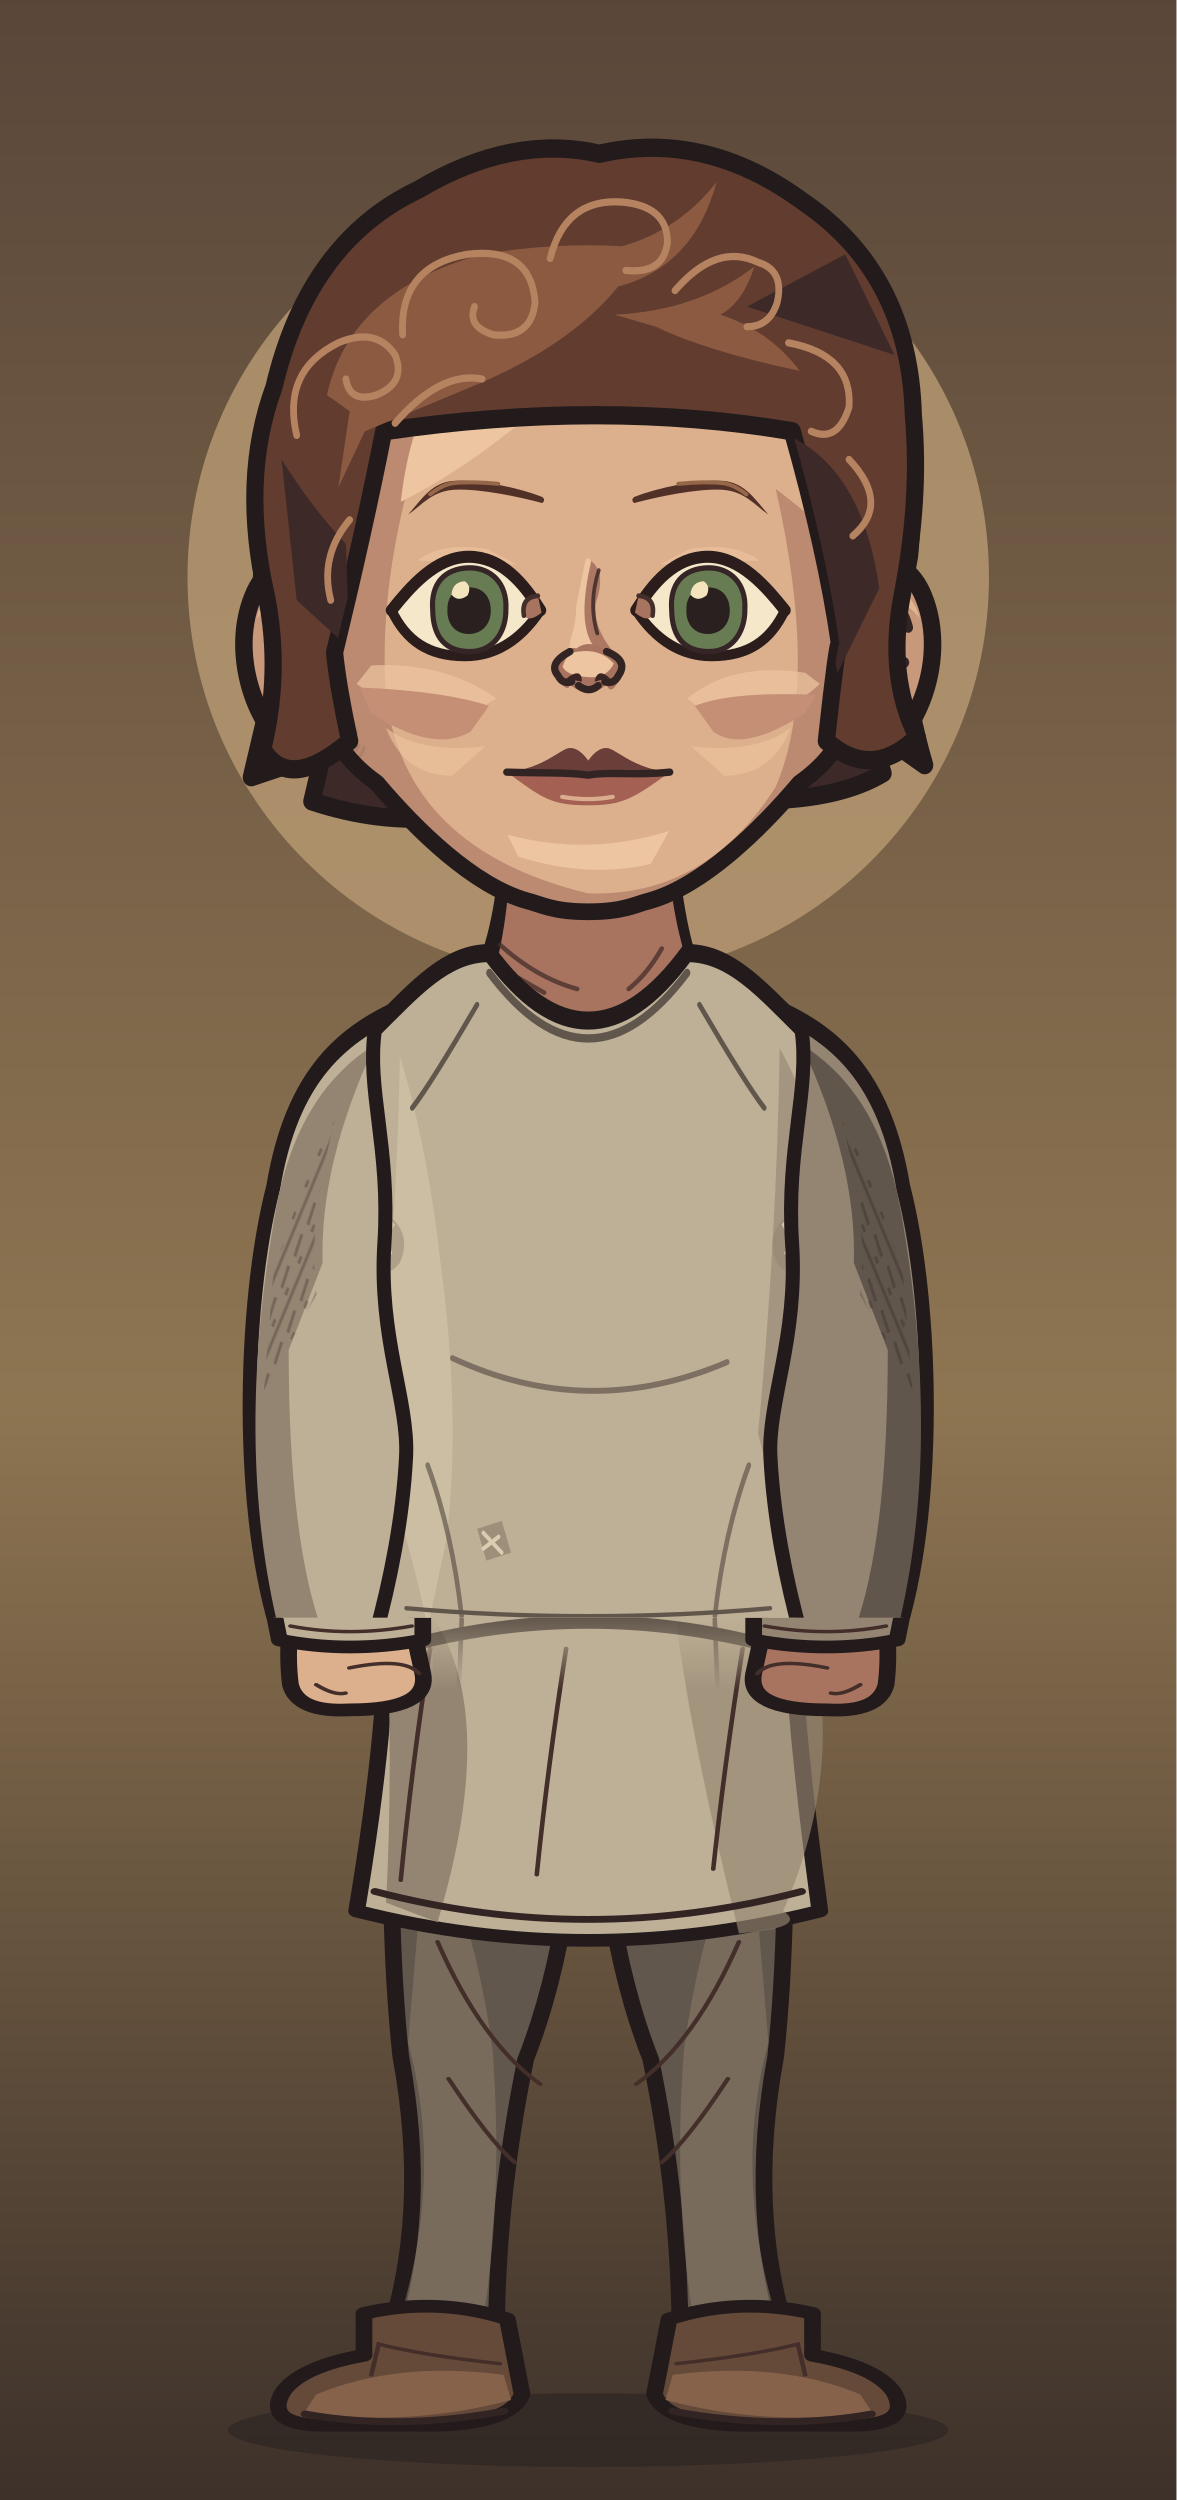
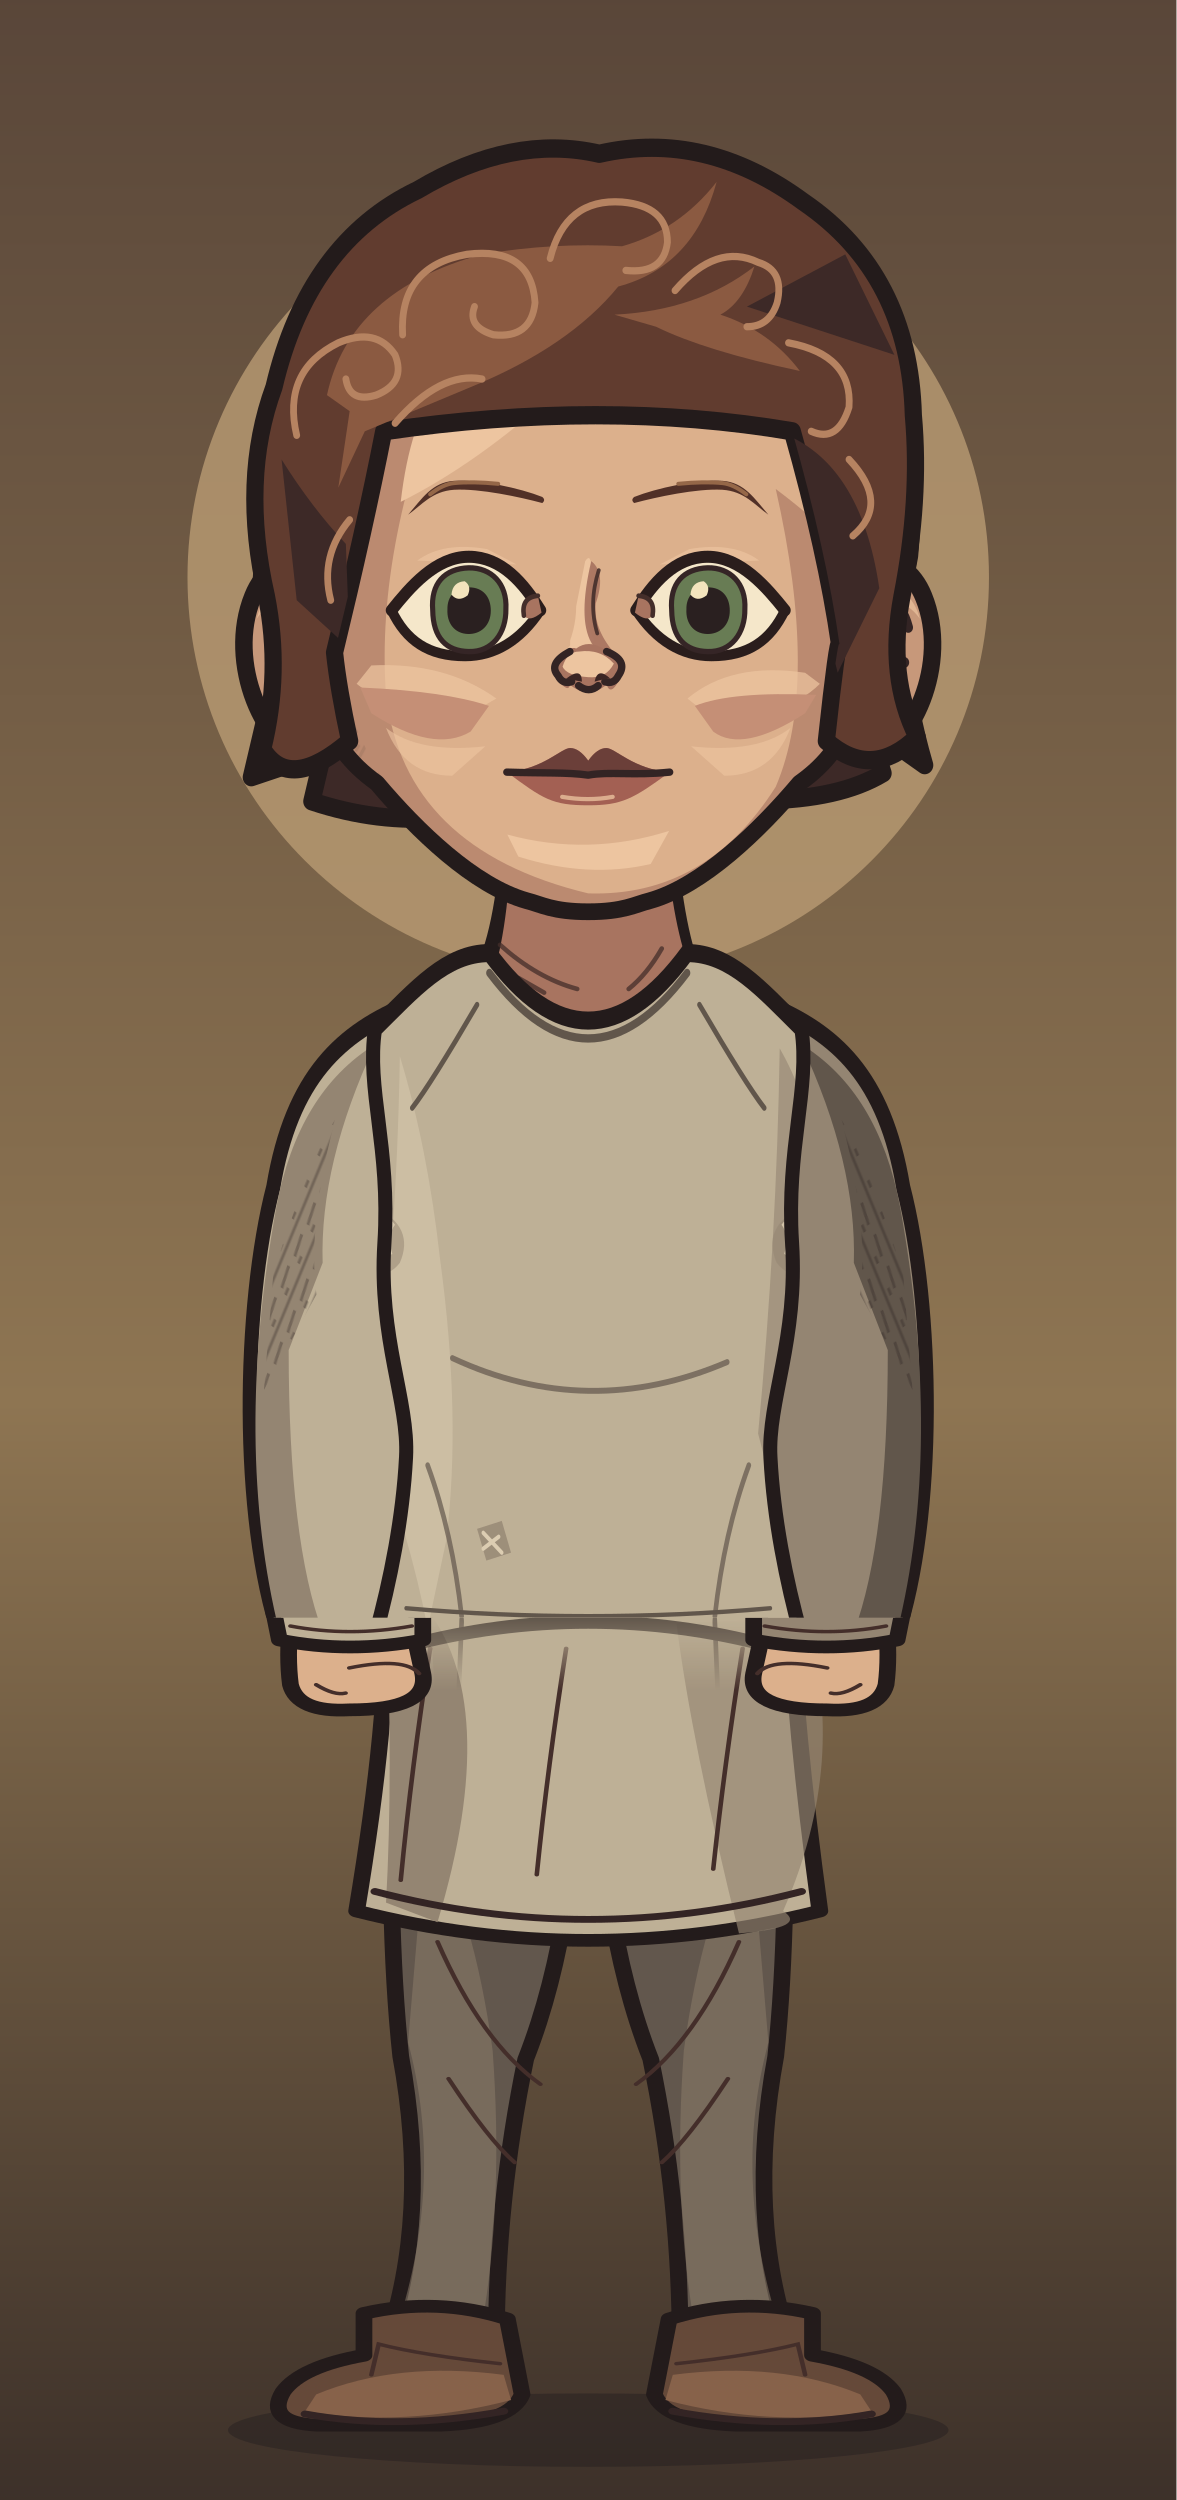
<svg xmlns="http://www.w3.org/2000/svg" xmlns:xlink="http://www.w3.org/1999/xlink" aria-labelledby="title" width="320" height="680" viewBox="0 0 320 680" role="img">
  <defs>
    <style>
      .edge {stroke:#231b1b;stroke-width:4.55;stroke-linecap:round;stroke-linejoin:round}
      .seam {fill:none;stroke:#332424;stroke-width:2.45;stroke-linecap:round;stroke-linejoin:round}
      .etch {fill:none;stroke:#442e2a;stroke-width:1.25;stroke-linecap:round}
      .hair-line {fill:none;stroke:#967661;stroke-width:1.45;stroke-linecap:round}
      .white {fill:#f5e7ca;stroke:#2a1d1c;stroke-width:2.65;stroke-linejoin:round}
      .label {fill:#efdfc1;font:600 20px Georgia,serif}
      .muted {fill:#b8aa96;font:13px 'Segoe UI',sans-serif}
      .section {fill:#dcbb8e;font:600 14px 'Segoe UI',sans-serif}
    </style>
    <linearGradient id="umber" x2="0" y2="1" gradientUnits="objectBoundingBox">
      <stop stop-color="#594639" />
      <stop offset=".56" stop-color="#8e7552" />
      <stop offset="1" stop-color="#3c3029" />
    </linearGradient>
    <linearGradient id="ash" x2="0" y2="1" gradientUnits="objectBoundingBox">
      <stop stop-color="#3b423d" />
      <stop offset=".56" stop-color="#7a7d67" />
      <stop offset="1" stop-color="#242b28" />
    </linearGradient>
    <linearGradient id="rose" x2="0" y2="1" gradientUnits="objectBoundingBox">
      <stop stop-color="#51404a" />
      <stop offset=".56" stop-color="#8a6972" />
      <stop offset="1" stop-color="#372c33" />
    </linearGradient>
    <pattern id="paper-grain" width="63" height="57" patternUnits="userSpaceOnUse">
      <path d="M1 16l2-1m21-4 5-2m16 7 6-1M12 32l3-1m16 11 4-1m20-14 4 1M4 51l5-1m41 0 9-2" fill="none" stroke="#231a1b" stroke-width=".85" opacity=".19" />
      <path d="M4 5l9-1m29 2 2-1M1 40l4-1m12 9 1-1m21-23 4-1m9 12 5-2" fill="none" stroke="#f0dbb5" stroke-width=".85" opacity=".23" />
      <path d="M16 19h.6m13-3h.7m28 6h.7m-39 15h.6m23 4h.6m-12 11h.7m29-39h.7" fill="none" stroke="#21191a" stroke-width="1.2" opacity=".28" stroke-linecap="round" />
    </pattern>
    <pattern id="ink-lines" width="7" height="9" patternUnits="userSpaceOnUse" patternTransform="rotate(28)">
      <path d="M1 -2V10m2.8-8 .6 6m1.9-1v5" stroke="#271d1d" stroke-width=".95" fill="none" opacity=".65" />
    </pattern>
    <radialGradient id="vignette" cx=".5" cy=".39" r=".72">
      <stop offset=".47" stop-color="#20191c" stop-opacity="0" />
      <stop offset="1" stop-color="#20191c" stop-opacity=".48" />
    </radialGradient>
    <g id="firs" fill="currentColor">
      <path d="M10 439Q15 379 12 300L9 220 15 146 15 54 19 80 21 147 28 230 25 326 29 439Z" />
      <path d="M17 169Q27 174 45 174L57 169 49 179 27 187 17 185                M18 194Q29 196 52 192L63 183 56 194 26 205 16 207                M15 225Q46 230 67 218L77 206 71 223 42 238 18 241                M17 252Q48 255 78 245L91 230 84 249 52 266 20 269                M14 282Q40 281 71 278L88 261 84 281 57 291 19 298                M19 312Q43 316 69 310L88 299 84 310 58 322 22 325" />
      <path d="M6 312 0 315V284L11 285M0 266 13 270V250L0 249M0 220 15 221 15 206 0 202                M0 180 16 181V167L0 165M0 141 15 150V138L0 133M0 112 17 127V118L0 104" />
      <path d="M64 440Q55 380 58 324L59 258 63 217 68 222 65 266 68 328 76 440Z                M63 291Q78 294 89 282L100 267 96 283 81 301 62 307                M63 323Q80 323 106 304L98 321 68 339                M63 316Q44 306 37 293L41 307 64 329Z" />
    </g>
    <g id="brambles" fill="none" stroke="currentColor" stroke-linecap="round" stroke-linejoin="round">
      <path stroke-width="3.8" d="M9 440Q13 401 21 380T26 333m-8 57Q39 375 43 352m-28 46Q6 377 0 376M41 440Q41 402 63 385m-20 44q26-6 39-30" />
      <path stroke-width="2" d="M23 364l14-13m-12 4-7-15m20 29 17-4m-15-1 1-11m13 49 2-17m2 14 18-5m-34 32q-12-10-17-10" />
    </g>
    <g id="night-scratches" fill="none" stroke="currentColor" stroke-width="1.2" stroke-linecap="round">
      <path d="M16 113q32-11 54-8m-30 9 16-3m184-40q19-4 44 1m-11 7 19 4                M24 335q33-3 68-16m-44 16 26-4m164-9q31 5 60-3m-39 8 38-3                M27 391q22-6 52-5m168 14q28-8 57-8m-40 11 24-4                M55 178l18-6m177 36 17 3m-12-4 17-1" />
    </g>
    <g id="shirt-setting">
      <rect width="320" height="440" fill="url(#umber)" />
      <path d="M60 187C49 137 74 84 122 63c51-23 107-8 139 35 30 40 23 101-1 135-24 36-65 54-110 49-44-4-79-42-90-95Z" fill="#c2a077" />
      <path d="M53 178C47 128 84 78 129 61m-65 160c22 43 65 68 103 66m82-187c19 20 27 48 24 72" fill="none" stroke="#c6a578" stroke-width="1.3" opacity=".65" />
      <path d="M50 217q24 8 64 1l-15 7-56 6m176-90q39-13 70-5l-26 4 28 2-64 6" fill="#856c54" opacity=".5" />
      <use xlink:href="#firs" style="color:#342827" opacity=".52" transform="translate(-26 8)" />
      <use xlink:href="#firs" style="color:#413128" opacity=".58" transform="translate(340 101) scale(-1 .81)" />
      <use xlink:href="#night-scratches" style="color:#dfbb87" opacity=".28" />
      <use xlink:href="#brambles" style="color:#291f22" opacity=".71" />
      <rect width="320" height="440" fill="url(#vignette)" />
      <rect width="320" height="440" fill="url(#paper-grain)" />
    </g>
    <g id="armor-setting">
      <rect width="320" height="440" fill="url(#ash)" />
      <path d="M48 164c1-51 34-91 83-101 48-11 98 1 130 36 37 39 36 93 8 136-20 30-75 59-121 49-56-12-101-60-100-120Z" fill="#a5a48a" />
      <path d="M54 144q8-48 53-66m108 5c39 15 61 39 68 68m-44 107q-41 31-93 30" fill="none" stroke="#bec0a0" stroke-width="1.2" opacity=".56" />
      <path d="M42 173q49-4 68 3l-43 6 25 3-49 4m151 35q47 10 104-6l-26 14-62 8Z" fill="#707764" opacity=".48" />
      <use xlink:href="#firs" style="color:#27312c" opacity=".64" transform="translate(-36 30)" />
      <use xlink:href="#firs" style="color:#303833" opacity=".75" transform="translate(324 45) scale(-.86 1.03)" />
      <use xlink:href="#brambles" style="color:#252a27" opacity=".62" transform="translate(319 10) scale(-1 1)" />
      <use xlink:href="#night-scratches" style="color:#d8d8a9" opacity=".28" transform="translate(-2 21)" />
      <rect width="320" height="440" fill="url(#vignette)" />
      <rect width="320" height="440" fill="url(#paper-grain)" />
    </g>
    <g id="woman-setting">
      <rect width="320" height="440" fill="url(#rose)" />
      <path d="M56 160C60 107 95 74 142 65c47-9 100 15 121 50 23 39 19 90-12 126-31 39-73 55-115 44-52-13-85-74-80-125Z" fill="#b18b83" />
      <path d="M61 126c15-36 40-55 84-63m97 38c27 25 36 61 29 98m-201 25q14 29 42 47" fill="none" stroke="#d0a69a" stroke-width="1.2" opacity=".58" />
      <path d="M44 235q40-4 76-1l-20 6-36 2 19 3-44 5m183-50q35 3 60-3l-24 9-31 2" fill="#775d65" opacity=".6" />
      <use xlink:href="#firs" style="color:#3b2b34" opacity=".58" transform="translate(-20 84) scale(.86 .91)" />
      <use xlink:href="#firs" style="color:#3d2e39" opacity=".68" transform="translate(327 54) scale(-.85 .98)" />
      <path d="M300 440q-2-82-6-173l-9-103 7-35 12 42 9 98 7 171Z                M294 195q-10-18-25-24l-15-1 13-4 11 2 18 15                M285 162q-13-22-34-27l-7 4 7-11 17 4 20 17                M303 242q-18-23-36-27l-13 3 15-9 11 2 21 15" fill="#3a2b33" opacity=".64" />
      <use xlink:href="#brambles" style="color:#2d2229" opacity=".8" transform="translate(12 6)" />
      <use xlink:href="#night-scratches" style="color:#e1b8a8" opacity=".28" transform="translate(0 7)" />
      <rect width="320" height="440" fill="url(#vignette)" />
      <rect width="320" height="440" fill="url(#paper-grain)" />
    </g>
    <pattern id="mail-rings" width="14" height="13" patternUnits="userSpaceOnUse" patternTransform="rotate(-7)">
      <path d="M-1 2q3-3 6 0 1 3-2 5Q0 8-1 5M6 2q3-3 6 0 1 3-2 5Q7 8 6 5M3 8q3-3 6 0 1 3-2 5-3 1-4-2M10 8q3-3 6 0" fill="none" stroke="#2d2c28" stroke-width="1.6" stroke-linecap="round" />
      <path d="M-.5 4q1.5-2 3-1m5 1q1.4-2 3-1M4 10q1.5-2 3-1m4 1q1.4-2 3-1" fill="none" stroke="#9a9b87" stroke-width="1.12" opacity=".78" stroke-linecap="round" />
    </pattern>
    <pattern id="armor-plates" width="47" height="24" patternUnits="userSpaceOnUse" patternTransform="translate(4 4) rotate(2)">
      <path d="M1 0l21 .7 1 18-3 3-17-1-1-4Zm24 1 19-1 2 15-3 7-19-2Z" fill="#85867a" stroke="#352e2a" stroke-width="1.75" stroke-linejoin="round" />
      <path d="M2 2l18 .2-.2 4L5 7 4 17Zm24 0 16-1 1 4-14 2-3 10Z" fill="#a9a58d" />
      <path d="M19 4l4 14-3 3-16-1 13-4Zm22 2 4 10-2 5-17-1 13-4Z" fill="#62655f" />
      <path d="M7 7l1-.5m6 12 3-2m16-7 5-1m-7 5 4-2" fill="none" stroke="#d0c0a0" stroke-width=".9" opacity=".76" />
      <path d="M6 12q2-2 2.7 1-1 2.2-2.7.5Zm12 1q1.8-2 2.4.6-1 2.6-2.5.8Zm11 1q1-2.2 2.8-1-.2 2.9-2.8 2.1Zm12-2q2.2-1.4 2.3.8-1 2.3-2.3.5Z" fill="#3c342d" />
    </pattern>
    <clipPath id="portrait-frame">
      <rect width="320" height="440" />
    </clipPath>
    <clipPath id="wardrobe-torso-mask">
      <path d="M128 273 C114 273 104 282 91 292 C88 307 96 322 94 346 C92 370 102 386 101 400 C100 415 96 431 91 445 H229 C224 431 220 415 219 400 C218 386 228 370 226 346 C224 322 232 307 229 292 C216 282 206 273 192 273 Q160 307 128 273Z" />
    </clipPath>
    <clipPath id="wardrobe-sleeve-mask">
      <path d="M102 286 C80 293 64 304 58 332 C48 362 47 415 60 445 H102 Q122 406 120 336Z" />
    </clipPath>
    <clipPath id="face-shape-clip">
      <path d="M 160 67 C 199 67 226 84 230 128 C 231 143 233 164 233 177 C 233 189 233 202 217.5 213 C 206.53 226 191.02 241 176.72 245 C 172.72 246 169.68 248 160 248 C 150.32 248 147.28 246 143.28 245 C 128.98 241 113.47 226 102.5 213 C 87 202 87 189 87 177 C 87 164 89 143 90 128 C 94 84 121 67 160 67 Z" />
    </clipPath>
    <clipPath id="face-features-eye-left">
      <path d="M-21 0 C-16 -6 -9 -14 0 -14 C9 -14 15 -7 19.5 0 C14 8 7 12 -1 12 C-11 12 -17 8 -21 0Z" />
    </clipPath>
    <clipPath id="face-features-eye-right">
      <path d="M-21 0 C-16 -6 -9 -14 0 -14 C9 -14 15 -7 19.5 0 C14 8 7 12 -1 12 C-11 12 -17 8 -21 0Z" />
    </clipPath>
    <clipPath id="face-features-nose-bridge">
      <path d="M154 144H167V179L172 185V187H149V185L154 179Z" />
    </clipPath>
    <clipPath id="hair-crown-clip">
      <path d="M97 198q-16 13-23 2 5-19 1-38-7-29 2-52 9-36 38-49 25-14 48-9 28-6 54 12 28 18 29 53 2 21-3 45-4 20 4 35-12 11-24 1Q226 172 226.5 174Q223 151 214 121Q164 113 106 121Q101 145 93 176Q94 185 97 198Z" />
    </clipPath>
    <clipPath id="full-costume-join-outline">
      <path d="M105 435 Q106 474 97 545 Q160 566 223 545 Q216 477 215 435Z" />
    </clipPath>
    <linearGradient id="full-costume-join-fade" x1="0" y1="0" x2="0" y2="1">
      <stop offset="0" stop-color="#fff" />
      <stop offset="1" stop-color="#000" />
    </linearGradient>
    <mask id="full-costume-join-mask" maskUnits="userSpaceOnUse" x="0" y="440" width="320" height="26">
      <rect x="0" y="440" width="320" height="26" fill="url(#full-costume-join-fade)" />
    </mask>
  </defs>
  <g data-part="full-costume">
    <rect width="320" height="680" fill="url(#umber)" />
    <circle cx="160" cy="157" r="109" fill="#b99b73" opacity=".8" />
    <ellipse cx="160" cy="661" rx="98" ry="10" fill="#261f20" opacity=".5" />
    <g transform="matrix(1 0 0 .76 0 105.6)">
      <g>
        <path d="M107 469 L158 469 Q158 548 143 598 Q135 649 135 700 H105 Q117 654 109 597 Q105 548 107 469Z" fill="#62574d" class="edge" />
        <path d="M116 514 Q129 546 134 595 Q137 649 131 694 H108Q121 641 111 592Z" fill="#8c7c69" opacity=".53" />
        <path d="M119 556Q131 592 147 607 M122 605Q133 627 140 635" class="etch" />
        <g transform="translate(0 0)">
          <path d="M99 689Q119 683 138 691L142 718Q139 728 120 729H86Q72 728 77 717Q82 708 99 704Z" fill="#654939" class="edge" />
          <path d="M86 718Q108 706 137 711L139 720Q110 730 83 724Z" fill="#87624a" />
          <path d="M101 711L103 700Q115 704 136 707" class="etch" />
          <path d="M83 725Q108 731 137 724" class="seam" />
        </g>
      </g>
      <g transform="translate(320 0) scale(-1 1)">
        <path d="M107 469 L158 469 Q158 548 143 598 Q135 649 135 700 H105 Q117 654 109 597 Q105 548 107 469Z" fill="#62574d" class="edge" />
        <path d="M116 514 Q129 546 134 595 Q137 649 131 694 H108Q121 641 111 592Z" fill="#8c7c69" opacity=".53" />
        <path d="M119 556Q131 592 147 607 M122 605Q133 627 140 635" class="etch" />
        <g transform="translate(0 0)">
          <path d="M99 689Q119 683 138 691L142 718Q139 728 120 729H86Q72 728 77 717Q82 708 99 704Z" fill="#654939" class="edge" />
          <path d="M86 718Q108 706 137 711L139 720Q110 730 83 724Z" fill="#87624a" />
          <path d="M101 711L103 700Q115 704 136 707" class="etch" />
          <path d="M83 725Q108 731 137 724" class="seam" />
        </g>
      </g>
      <path d="M105 435 Q106 474 97 545 Q160 566 223 545 Q216 477 215 435Z" fill="#beb096" class="edge" />
      <path d="M115 435 Q137 470 119 549 L105 542 Q107 495 105 435Z" fill="#948572" />
      <path d="M184 442Q188 484 201 553Q220 551 213 545 Q231 491 219 440Z" fill="#948572" opacity=".66" />
      <path d="M117 451Q112 493 109 534" class="etch" />
      <path d="M154 451Q149 493 146 532" class="etch" />
      <path d="M202 451Q197 493 194 530" class="etch" />
      <path d="M102 538Q160 558 218 538" class="seam" />
      <g clip-path="url(#full-costume-join-outline)" mask="url(#full-costume-join-mask)">
        <use transform="matrix(1 0 0 -4 0 2200)" xlink:href="#full-costume-upper" />
      </g>
      <g>
-         <path d="M79 441 Q78 454 79 464 Q81 474 95 473Q117 473 115 460 L112 442Z" fill="#dcb08c" class="edge" />
+         <path d="M79 441 Q78 454 79 464 Q81 474 95 473Q117 473 115 460 L112 442Z" fill="#dcb08c" class="edge" data-part="hand" />
        <path d="M95 458Q110 454 114 460 M86 464q5 4 8 3" class="etch" />
        <path d="M74 435H115L115 448Q95 453 76 448Z" fill="#beb096" class="edge" />
        <path d="M79 443Q95 447 112 443" class="etch" />
      </g>
      <g transform="translate(320 0) scale(-1 1)">
-         <path d="M79 441 Q78 454 79 464 Q81 474 95 473Q117 473 115 460 L112 442Z" fill="#a87460" class="edge" />
+         <path d="M79 441 Q78 454 79 464 Q81 474 95 473Q117 473 115 460 L112 442Z" fill="#dcb08c" class="edge" data-part="hand" />
        <path d="M95 458Q110 454 114 460 M86 464q5 4 8 3" class="etch" />
        <path d="M74 435H115L115 448Q95 453 76 448Z" fill="#948572" class="edge" />
        <path d="M79 443Q95 447 112 443" class="etch" />
      </g>
    </g>
  </g>
  <g clip-path="url(#portrait-frame)" id="full-costume-upper">
    <g id="hair-back" transform="matrix(1.029 0 0 1.094 -4.706 -15.059)">
      <path d="M104 96q-25 16-27 45-7 21 0 42l-6 24 19-6-3 12q35 11 69-6 59 12 82-1l-4-12 15 10q-9-29-4-52 4-39-23-58Z" fill="#3d2927" class="edge" />
    </g>
    <g data-part="neck">
      <g id="face-shape-neck">
        <path d="M 139 219 Q 138 249 132 263 Q 125 270 109 278 L 126 301 194 301 211 278 Q 195 270 188 263 Q 183 250 181 219 Z" fill="#d0a282" class="edge" />
        <path d="M 139 224 181 224 Q 182 247 187 262 Q 178 275 160 277 Q 142 275 134 266 Q 139 249 139 224 Z" fill="#a87460" />
        <path d="M 136 257 q 10 9 21 12 m -16 -3 7 4 m 32 -12 q -4 7 -9 11" class="etch" opacity=".75" />
      </g>
    </g>
    <g data-part="wardrobe" transform="matrix(0.84 0 0 1.08 25.6 -35.6)">
      <g id="wardrobe-outfit-norse_child_tunic" data-outfit="norse_child_tunic">
        <path d="M102 286 C80 293 64 304 58 332 C48 362 47 415 60 445 H102 Q122 406 120 336Z" fill="#beb096" class="edge" />
        <g data-part="sleeve-left" clip-path="url(#wardrobe-sleeve-mask)">
          <path d="M59 337 Q66 308 91 296 Q73 326 74 351 L63 373 Q63 421 74 444 H60 Q45 397 59 337Z" fill="#948572" />
          <path d="M58 354 Q69 326 78 315 Q69 342 72 359 L55 383Z" fill="url(#ink-lines)" opacity=".44" />
        </g>
        <g transform="translate(320 0) scale(-1 1)">
          <path d="M102 286 C80 293 64 304 58 332 C48 362 47 415 60 445 H102 Q122 406 120 336Z" fill="#948572" class="edge" />
          <g data-part="sleeve-right" clip-path="url(#wardrobe-sleeve-mask)">
            <path d="M59 337 Q66 308 91 296 Q73 326 74 351 L63 373 Q63 421 74 444 H60 Q45 397 59 337Z" fill="#61564b" />
            <path d="M58 354 Q69 326 78 315 Q69 342 72 359 L55 383Z" fill="url(#ink-lines)" opacity=".44" />
          </g>
        </g>
        <path d="M128 273 C114 273 104 282 91 292 C88 307 96 322 94 346 C92 370 102 386 101 400 C100 415 96 431 91 445 H229 C224 431 220 415 219 400 C218 386 228 370 226 346 C224 322 232 307 229 292 C216 282 206 273 192 273 Q160 307 128 273Z" fill="#beb096" />
        <g data-part="torso" clip-path="url(#wardrobe-torso-mask)">
          <path d="M128 273 C114 273 104 282 91 292 C88 307 96 322 94 346 C92 370 102 386 101 400 C100 415 96 431 91 445 H229 C224 431 220 415 219 400 C218 386 228 370 226 346 C224 322 232 307 229 292 C216 282 206 273 192 273 Q160 307 128 273Z" fill="#beb096" />
          <path d="M222 297 Q239 320 231 349 L227 397 Q223 425 229 443 L236 444 Q222 416 215 394 Q221 345 222 297Z" fill="#948572" opacity=".62" />
          <path d="M99 299 Q108 322 112 350 Q119 390 114 421 L108 443 Q102 419 90 395 Q98 348 99 299Z" fill="#dccdb2" opacity=".48" />
          <path d="M128 278 Q160 311 192 278" fill="none" stroke="#61564b" stroke-width="2.1" stroke-linecap="round" />
          <path d="M124 286 Q109 306 103 312 M196 286 Q211 306 217 312" fill="none" stroke="#61564b" stroke-width="1.45" stroke-linecap="round" />
          <path d="M91 337 Q84 342 89 351 Q94 356 99 351 Q104 342 91 337Z" fill="#948572" opacity=".52" />
          <path d="M97 341 Q94 344 96 349" fill="none" stroke="#dccdb2" stroke-width="1.2" opacity=".85" />
          <path d="M229 337 Q236 342 231 351 Q226 356 221 351 Q216 342 229 337Z" fill="#948572" opacity=".52" />
          <path d="M223 341 Q226 344 224 349" fill="none" stroke="#dccdb2" stroke-width="1.2" opacity=".85" />
          <path d="M116 375 Q160 391 205 376 M108 402 Q116 419 119 440 M212 402 Q204 419 201 440" fill="none" stroke="#61564b" stroke-width="1.5" opacity=".7" stroke-linecap="round" />
          <path d="M101 438 Q160 442 219 438" fill="none" stroke="#61564b" stroke-width="1.1" stroke-linecap="round" />
          <path d="M124 418l8 -2 3 8-8 2Z" fill="#948572" opacity=".78" />
          <path d="M126 419l6 5m-6 -1 5 -3" fill="none" stroke="#dccdb2" stroke-width="1.1" stroke-linecap="round" />
        </g>
        <path d="M128 273 C114 273 104 282 91 292 C88 307 96 322 94 346 C92 370 102 386 101 400 C100 415 96 431 91 445 H229 C224 431 220 415 219 400 C218 386 228 370 226 346 C224 322 232 307 229 292 C216 282 206 273 192 273 Q160 307 128 273Z" fill="none" class="edge" />
      </g>
    </g>
    <g id="face-shape">
      <g id="face-shape-ears">
        <g transform="translate(97 179) scale(-1.046 1.19)">
          <path d="M -4 -15 C 7 -26 22 -25 27 -14 C 34 1 24 21 12 23 L -4 18 Z" fill="#c7987a" class="edge" />
          <path d="M 7 -15 C 16 -20 24 -16 26 -9 C 22 -14 16 -14 13 -11 L 10 -1 Z" fill="#edc5a0" opacity=".66" />
          <path d="M 23 -7 Q 20 -17 10 -11 L 7 2 M 22 1 Q 15 -2 11 6" class="seam" />
        </g>
        <g transform="translate(223 179) scale(1.046 1.19)">
          <path d="M -4 -15 C 7 -26 22 -25 27 -14 C 34 1 24 21 12 23 L -4 18 Z" fill="#c7987a" class="edge" />
          <path d="M 7 -15 C 16 -20 24 -16 26 -9 C 22 -14 16 -14 13 -11 L 10 -1 Z" fill="#edc5a0" opacity=".66" />
          <path d="M 23 -7 Q 20 -17 10 -11 L 7 2 M 22 1 Q 15 -2 11 6" class="seam" />
        </g>
      </g>
      <path d="M 160 67 C 199 67 226 84 230 128 C 231 143 233 164 233 177 C 233 189 233 202 217.5 213 C 206.53 226 191.02 241 176.72 245 C 172.72 246 169.68 248 160 248 C 150.32 248 147.28 246 143.28 245 C 128.98 241 113.47 226 102.5 213 C 87 202 87 189 87 177 C 87 164 89 143 90 128 C 94 84 121 67 160 67 Z" fill="#dcb08c" />
      <g clip-path="url(#face-shape-clip)">
        <path d="M 70 141 Q 104 91 123 97 Q 102 148 105 189 Q 110 231 160 243 Q 192 244 211 214 Q 223 186 211 133 Q 235 151 250 174 L 250 265 70 265 Z" fill="#bb8a70" />
        <path d="M 109 136.5 Q 114 93 142 92 Q 173 83 195 101 Q 174 92 152 106 Q 130 126 109 136.5 Z" fill="#edc5a0" />
        <g transform="translate(160 0) scale(-1 1)">
          <path d="M 25 190 Q 39 180 59 181 L 63 186 Q 53 194 32 194 Z" fill="#edc5a0" opacity=".72" />
          <path d="M 27 192 Q 39 188 62 187 L 59 194 Q 42 205 32 199 Z" fill="#c58f76" />
          <path d="M 28 203 Q 46 205 55 198 Q 50 211 37 211 Z" fill="#edc5a0" opacity=".62" />
        </g>
        <g transform="translate(160 0) scale(1 1)">
          <path d="M 27 190 Q 39 180 59 183 L 63 186 Q 53 196 32 194 Z" fill="#edc5a0" opacity=".72" />
          <path d="M 29 192 Q 39 188 62 189 L 59 194 Q 42 205 34 199 Z" fill="#c58f76" />
          <path d="M 28 203 Q 46 205 55 198 Q 50 211 37 211 Z" fill="#edc5a0" opacity=".62" />
        </g>
        <path d="M 92 183 Q 99 211 120 232 L 132 247 119 248 Q 98 234 85 212 Z M 229 184 Q 224 217 203 241 L 193 250 209 247 Q 230 233 240 211 Z" fill="url(#ink-lines)" opacity=".14" />
        <path d="M 138 227 Q 160 233 182 226 L 177 235 Q 160 239 141 233 Z" fill="#edc5a0" />
      </g>
      <path d="M 160 67 C 199 67 226 84 230 128 C 231 143 233 164 233 177 C 233 189 233 202 217.5 213 C 206.53 226 191.02 241 176.72 245 C 172.72 246 169.68 248 160 248 C 150.32 248 147.28 246 143.28 245 C 128.98 241 113.47 226 102.5 213 C 87 202 87 189 87 177 C 87 164 89 143 90 128 C 94 84 121 67 160 67 Z" fill="none" class="edge" />
    </g>
    <g clip-path="url(#face-shape-clip)">
      <g data-part="eyes">
        <g transform="matrix(1 0 0 1.04 127.5 166)">
          <path d="M-14 -13 Q-7 -18 5 -16 L13 -12" fill="#edc5a0" opacity=".65" />
          <path d="M-21 0 C-16 -6 -9 -14 0 -14 C9 -14 15 -7 19.5 0 C14 8 7 12 -1 12 C-11 12 -17 8 -21 0Z" class="white" />
          <g clip-path="url(#face-features-eye-left)">
            <g transform="translate(0 0) scale(1 1)">
              <path d="M-9.8 0 C-10.4 -7 -6.6 -10.9 0 -11.1 C6.1 -11.2 10.5 -7 10.1 -.3 C10.2 5.9 6.4 11 0 10.8 C-6.1 10.7 -9.7 7.2 -9.8 0Z" fill="#687c54" stroke="#352526" stroke-width="1.4" />
              <path d="M-5.8 -.2C-5.9-3.8-3.5-6 .1-6 3.8-6 6-3.6 6 .1 6 3.9 3.3 6.3-.2 6.2-3.9 6.1-6 3.3-5.8-.2Z" fill="#2a2020" />
              <path d="M-4.7-4.1Q-4.4-7.4-1.1-7.6 .9-6.3-.3-3.9-2.9-2-4.7-4.1Z" fill="#f3e4bd" />
            </g>
          </g>
          <path d="M-21 0 C-16 -6 -9 -14 0 -14 C9 -14 15 -7 19.5 0" fill="none" stroke="#2a1d1c" stroke-width="3.15" stroke-linecap="round" />
          <path d="M18.8 -3.8 Q14.2 -3.4 15 1.4 Q16.5 3.2 19.8 .6Z" fill="#a87460" />
          <path d="M18.8 -3.8 Q14.2 -3.4 15 1.4" class="etch" />
        </g>
        <g transform="matrix(-1 0 0 1.04 192.5 166)">
          <path d="M-14 -13 Q-7 -18 5 -16 L13 -12" fill="#edc5a0" opacity=".65" />
          <path d="M-21 0 C-16 -6 -9 -14 0 -14 C9 -14 15 -7 19.5 0 C14 8 7 12 -1 12 C-11 12 -17 8 -21 0Z" class="white" />
          <g clip-path="url(#face-features-eye-right)">
            <g transform="translate(0 0) scale(-1 1)">
              <path d="M-9.8 0 C-10.4 -7 -6.6 -10.9 0 -11.1 C6.1 -11.2 10.5 -7 10.1 -.3 C10.2 5.9 6.4 11 0 10.8 C-6.1 10.7 -9.7 7.2 -9.8 0Z" fill="#687c54" stroke="#352526" stroke-width="1.4" />
              <path d="M-5.8 -.2C-5.9-3.8-3.5-6 .1-6 3.8-6 6-3.6 6 .1 6 3.9 3.3 6.3-.2 6.2-3.9 6.1-6 3.3-5.8-.2Z" fill="#2a2020" />
              <path d="M-4.7-4.1Q-4.4-7.4-1.1-7.6 .9-6.3-.3-3.9-2.9-2-4.7-4.1Z" fill="#f3e4bd" />
            </g>
          </g>
          <path d="M-21 0 C-16 -6 -9 -14 0 -14 C9 -14 15 -7 19.5 0" fill="none" stroke="#2a1d1c" stroke-width="3.15" stroke-linecap="round" />
          <path d="M18.8 -3.8 Q14.2 -3.4 15 1.4 Q16.5 3.2 19.8 .6Z" fill="#a87460" />
          <path d="M18.8 -3.8 Q14.2 -3.4 15 1.4" class="etch" />
        </g>
      </g>
      <g data-part="brows">
        <g transform="matrix(1 0 0 1 127.5 137)">
          <path d="M-16.5 3 C-12.75 -1.328 -10 -5.818 -4 -6.218 C3 -6.618 14 -4.218 20 -1.828 Q21 -1 20 -0.172 C14 -1.782 3 -4.182 -4 -3.782 C-10 -3.382 -12.75 0.328 -16.5 3Z" fill="#513027" />
          <path d="M-10.5 -2.55 Q-7 -5.3 -4 -5.6 Q1 -6.1 8 -5.4" fill="none" stroke="#956748" stroke-width="1.1" stroke-linecap="round" />
        </g>
        <g transform="matrix(-1 0 0 1 192.5 137)">
          <path d="M-16.5 3 C-12.75 -1.328 -10 -5.818 -4 -6.218 C3 -6.618 14 -4.218 20 -1.828 Q21 -1 20 -0.172 C14 -1.782 3 -4.182 -4 -3.782 C-10 -3.382 -12.75 0.328 -16.5 3Z" fill="#513027" />
          <path d="M-10.5 -2.55 Q-7 -5.3 -4 -5.6 Q1 -6.1 8 -5.4" fill="none" stroke="#956748" stroke-width="1.1" stroke-linecap="round" />
        </g>
      </g>
      <g data-part="nose" transform="translate(160 160) scale(.82 .82) translate(-160 -160)">
        <g clip-path="url(#face-features-nose-bridge)">
          <path d="M159 151 Q161 148 161 154 Q157 169 162 177 L158 183 152 182 Q156 174 156 166Z" fill="#edc5a0" />
          <path d="M161 151 Q166 155 162.5 165 Q161.5 174 170 183 L167 187 161 178 Q156.5 170 161 151Z" fill="#a87460" opacity=".93" />
          <path d="M163.5 154 Q160 165 163 175" class="etch" opacity=".9" />
        </g>
        <path d="M156 180 Q160 177 165 180 C167 180 166.09 180 168.5 182 Q172.5 186 170.5 190 Q167.5 196 166.09 192 Q160 197 153.91 192 Q153.5 195 149.5 190 Q147.5 186 151.5 183 Q154 179 156 180Z" fill="#a87460" />
        <path d="M157 181 Q164 180 168.5 185 Q165.95 190 160 189.5 Q152.775 189 151.5 186 Q153 181 157 181Z" fill="#edc5a0" />
        <path d="M153.91 181 Q146.5 185 150.0 189 Q151.5 192 154.5 191 M166.09 181 Q173.5 184 170.0 189 Q168.5 192 165.5 191" class="seam" />
        <path d="M152.65 190 q5.25 -4 5.25 1 q-5.25 -1 -5.25 -1Z M162.1 191 q1 -5 5.25 -1 q-2 0 -5.25 1Z" fill="#3b2524" />
        <path d="M156.8 192.3 Q160.25 195 163.3 192.3" class="seam" />
      </g>
      <g data-part="mouth" transform="translate(160 160) scale(.82 .82) translate(-160 -160)">
        <path d="M133 221 C145.15 220 151 213 154 213 Q157 213 160 217.2 Q163 213 166 213 C169 213 174.85 220 187 221 C174.85 230 171 232 160 232 C148 232 145.15 230 133 221Z" fill="#a36053" />
        <path d="M133 221 C145.15 220 151 213 154 213 Q157 213 160 217.2 Q163 213 166 213 C169 213 174.85 220 187 221 C174.85 222.25 167 220.7 160 222 C153 221 145.15 221.4 133 221Z" fill="#56322f" opacity=".72" />
        <path d="M133 221 C145.15 221.4 153 221 160 222 C167 220.7 174.85 222.25 187 221" class="seam" />
        <path d="M151.36 229.2 Q160 230.7 168.1 229.2" fill="none" stroke="#edc5a0" stroke-width="1.4" stroke-linecap="round" opacity=".76" />
      </g>
    </g>
    <g id="hair-front">
      <g transform="matrix(1.029 0 0 1.094 -4.706 -15.059)">
        <path d="M97 198q-16 13-23 2 5-19 1-38-7-29 2-52 9-36 38-49 25-14 48-9 28-6 54 12 28 18 29 53 2 21-3 45-4 20 4 35-12 11-24 1Q226 172 226.5 174Q223 151 214 121Q164 113 106 121Q101 145 93 176Q94 185 97 198Z" fill="#613c2f" class="edge" />
        <g clip-path="url(#hair-crown-clip)">
          <path d="M91 112q6-26 41-35 19-3 37-2 15-4 25-16-6 21-26 26-13 15-39 25l-28 11-7 14 3-19Zm76-20q22-1 37-12-3 9-9 12 13 4 21 14-25-5-38-11Z" fill="#8b5a41" />
          <path d="M79 128q8 12 17 21l1 26-14-12Zm123-38 26-13 13 25Z M210 121q22 7 27 39l-11 21Z" fill="#3d2927" />
          <path d="M83 122q-4-16 11-23 10-4 15 3 3 7-5 10-7 2-8-4M111 97q-1-17 17-20 17-2 18 12-1 9-11 8-7-2-5-7M150 78q4-15 19-14 12 1 12 10-1 8-11 7M183 86q11-12 22-7 7 2 5 10-2 6-8 6M213 99q17 3 16 16-3 9-10 6M229 128q11 11 1 19M109 119q12-13 23-11M97 143q-8 9-5 20" fill="none" stroke="#b68361" stroke-width="1.8" stroke-linecap="round" stroke-linejoin="round" />
        </g>
      </g>
    </g>
  </g>
</svg>
